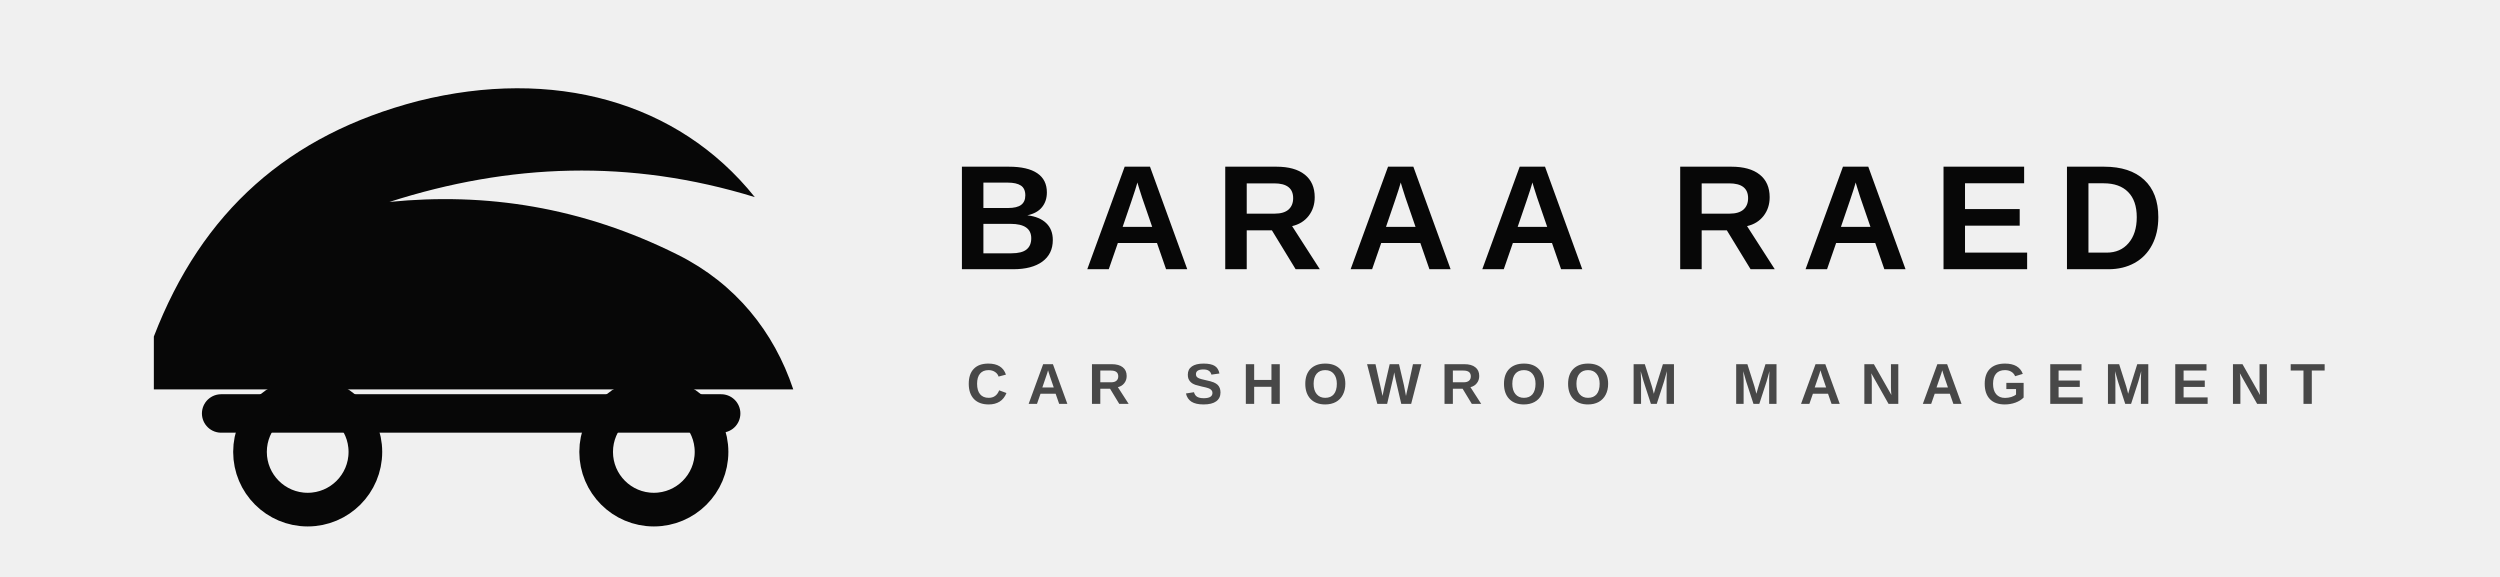
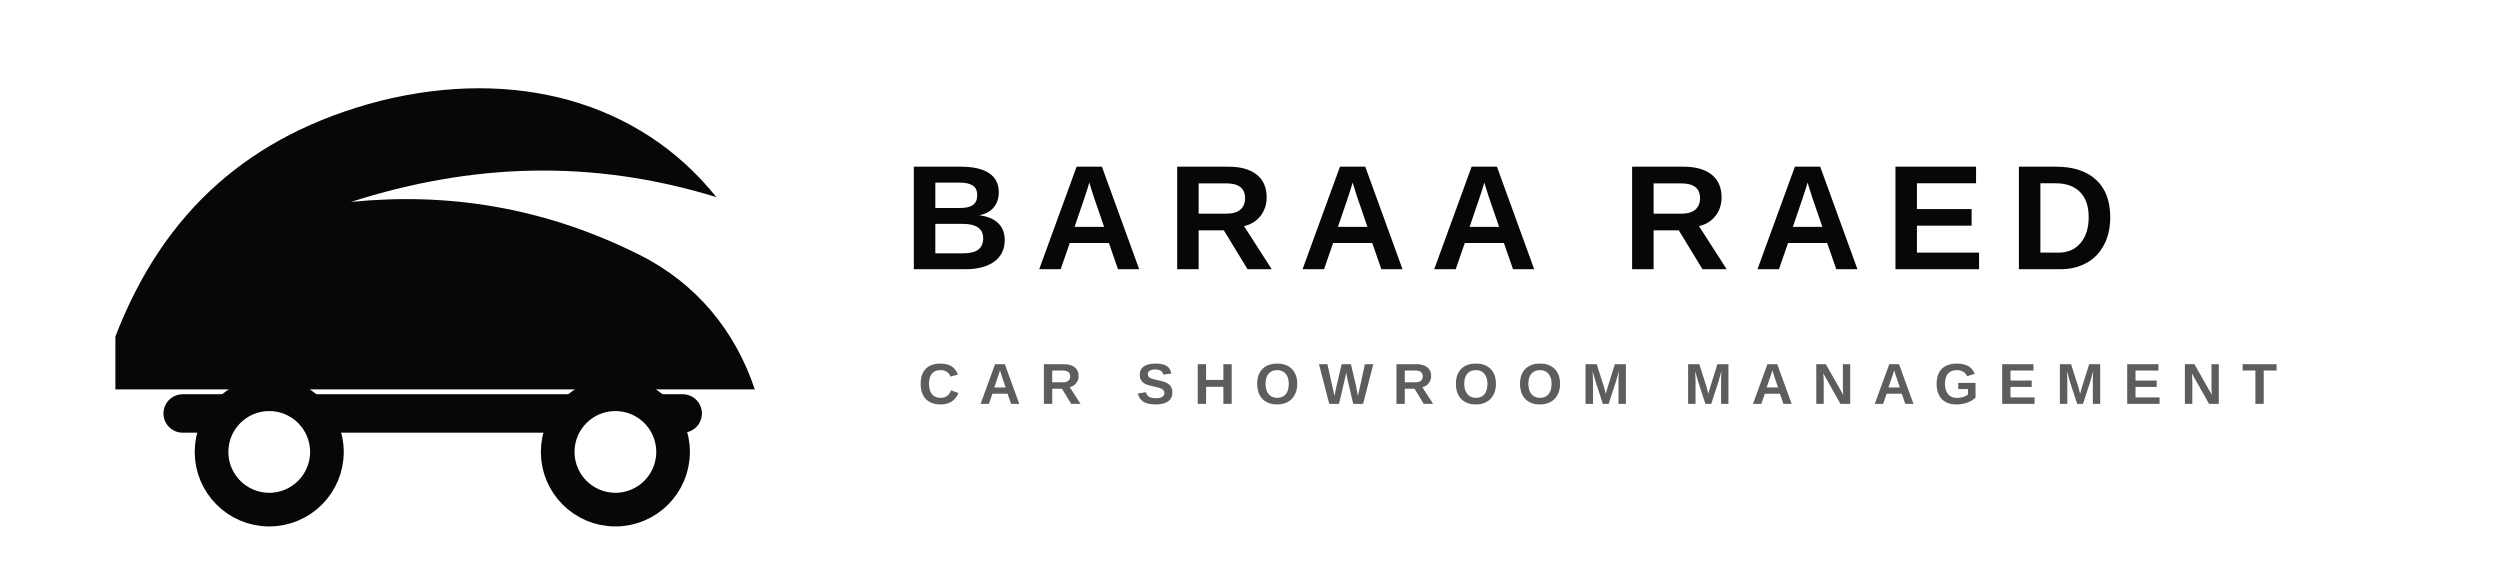
- <svg xmlns="http://www.w3.org/2000/svg" width="520" height="120" viewBox="0 0 520 120" fill="none">
-   <path d="M32 70C42 44 60 28 87 21C115 14 141 21 157 41C131 33 106 34 81 42C101 40 121 43 141 53C153 59 161 69 165 81H32Z" fill="#070707" />
-   <path d="M46 86H150" stroke="#070707" stroke-width="8" stroke-linecap="round" />
-   <circle cx="64" cy="94" r="12" stroke="#070707" stroke-width="7" />
-   <circle cx="136" cy="94" r="12" stroke="#070707" stroke-width="7" />
-   <text x="198" y="56" fill="#070707" font-family="Arial, Helvetica, sans-serif" font-size="31" font-weight="900" letter-spacing="5">BARAA RAED</text>
-   <text x="201" y="84" fill="#070707" fill-opacity=".72" font-family="Arial, Helvetica, sans-serif" font-size="12" font-weight="700" letter-spacing="4">CAR SHOWROOM MANAGEMENT</text>
+ <svg xmlns="http://www.w3.org/2000/svg" width="520" height="120" viewBox="0 0 520 120" fill="none" role="img" aria-label="baraa raed mono">
+   <rect width="520" height="120" fill="#ffffff" />
+   <path d="M24 70C34 44 52 28 79 21C107 14 133 21 149 41C123 33 98 34 73 42C93 40 113 43 133 53C145 59 153 69 157 81H24Z" fill="#070707" />
+   <path d="M38 86H142" stroke="#070707" stroke-width="8" stroke-linecap="round" />
+   <circle cx="56" cy="94" r="12" stroke="#070707" stroke-width="7" fill="#fff" />
+   <circle cx="128" cy="94" r="12" stroke="#070707" stroke-width="7" fill="#fff" />
+   <text x="188" y="56" fill="#070707" font-family="Arial, Helvetica, sans-serif" font-size="31" font-weight="900" letter-spacing="5">BARAA RAED</text>
+   <text x="191" y="84" fill="#070707" fill-opacity="0.65" font-family="Arial, Helvetica, sans-serif" font-size="12" font-weight="700" letter-spacing="4">CAR SHOWROOM MANAGEMENT</text>
</svg>
